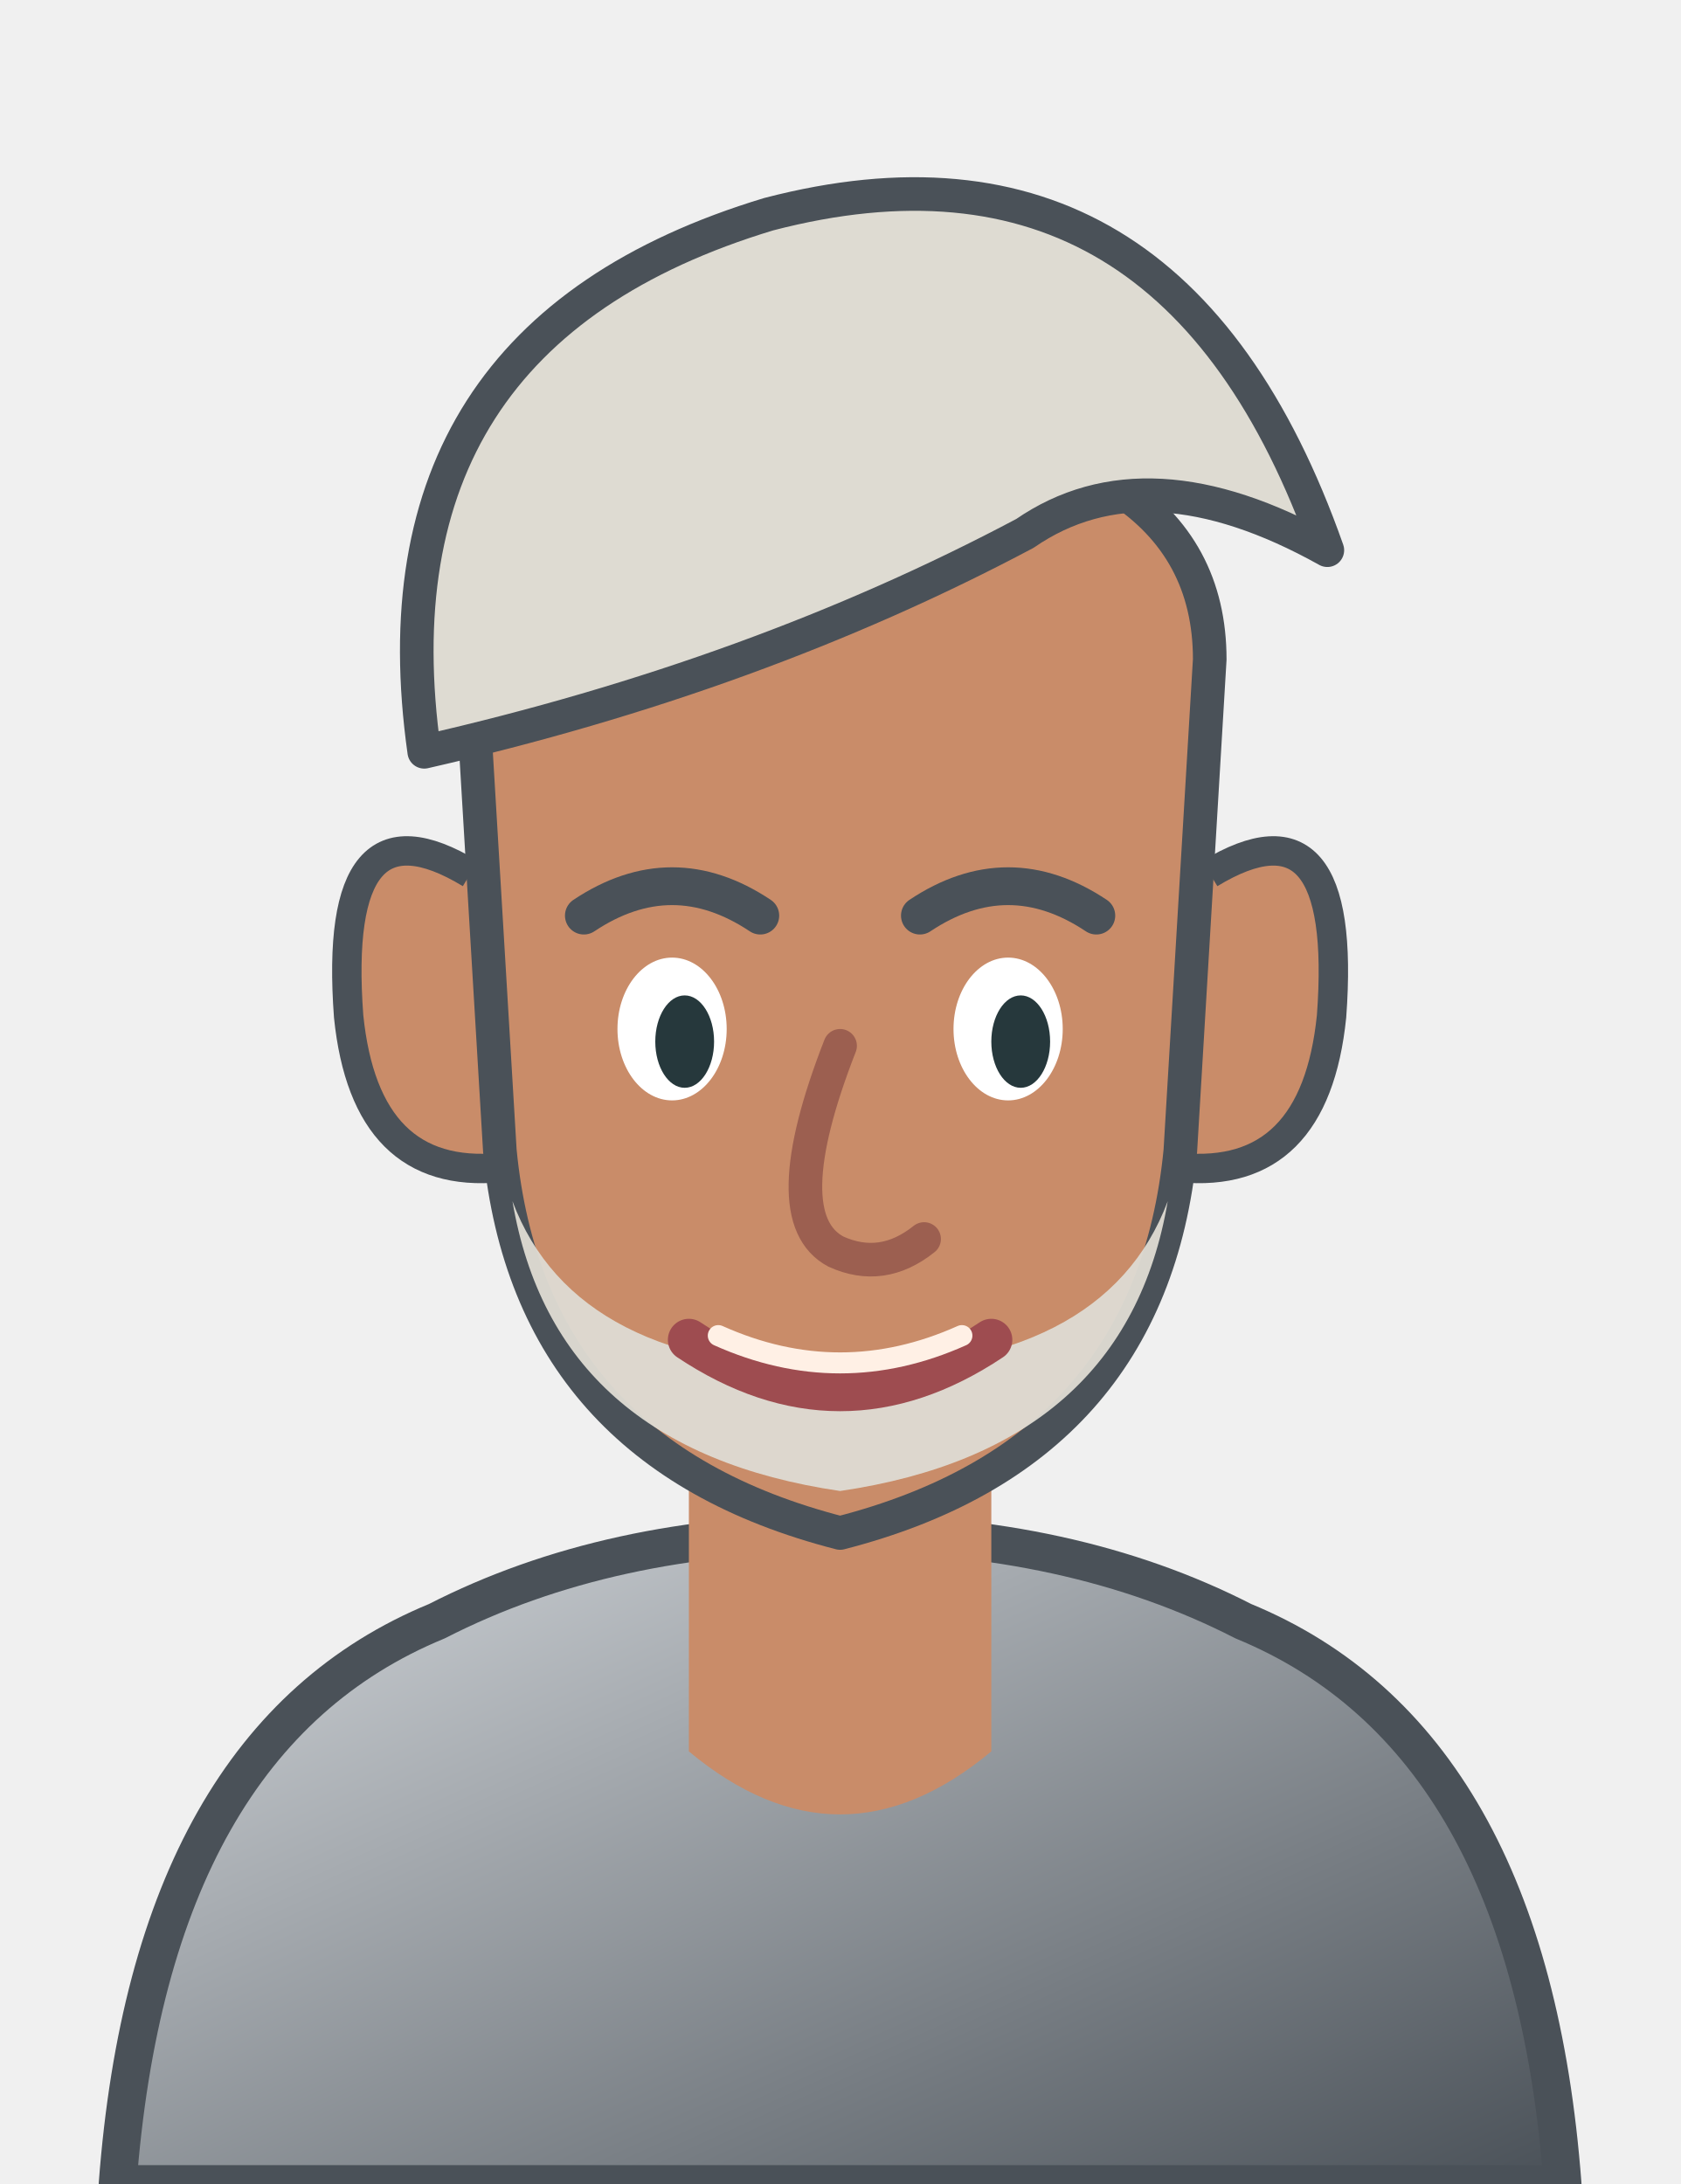
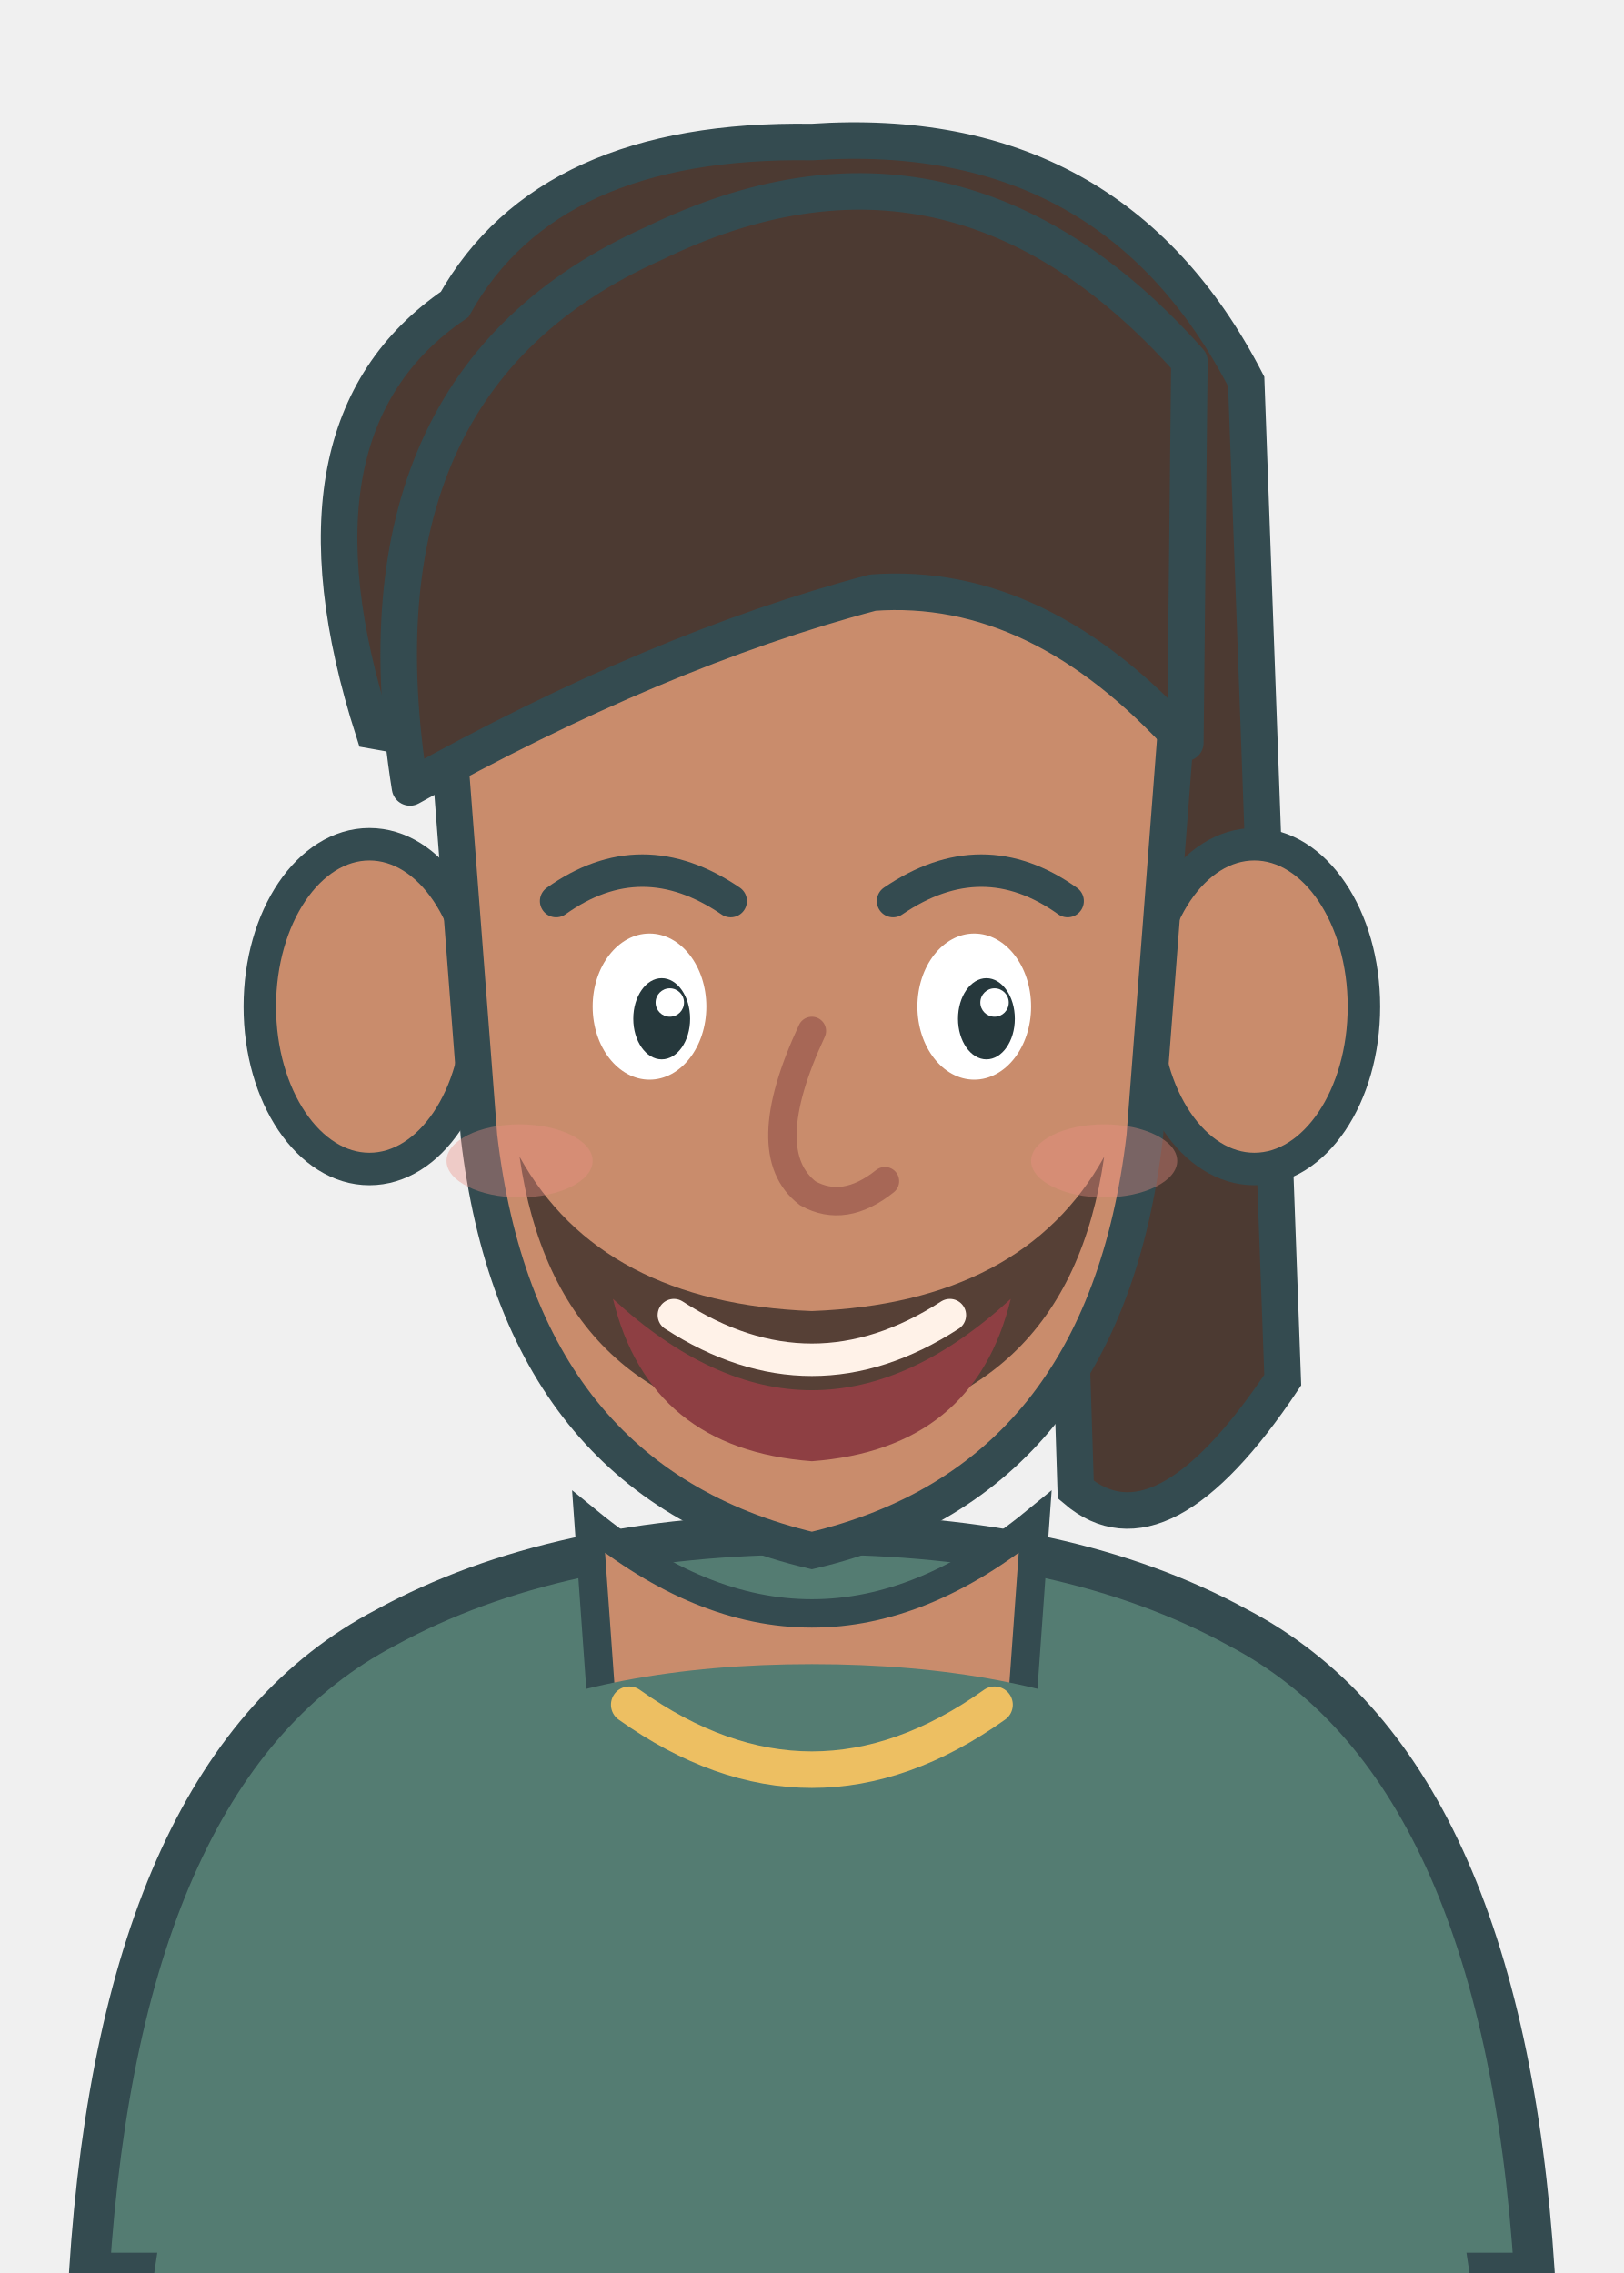
- <svg xmlns="http://www.w3.org/2000/svg" viewBox="0 0 400 520" role="img" aria-labelledby="title desc">
+ <svg xmlns="http://www.w3.org/2000/svg" viewBox="0 0 400 560" role="img" aria-labelledby="title desc">
  <defs>
-     <linearGradient id="skin" x1="0" y1="0" x2=".15" y2="1">
-       <stop stop-color="#c98c69" />
-       <stop offset="1" stop-color="#c98c69" />
+     <linearGradient id="skin" x1="0" y1="0" x2=".2" y2="1">
+       <stop stop-color="#c98c6c" />
+       <stop offset="1" stop-color="#c98c6c" />
    </linearGradient>
    <linearGradient id="shirt" x1="0" y1="0" x2="1" y2="1">
-       <stop stop-color="#d4d8dc" />
-       <stop offset="1" stop-color="#4a5158" />
+       <stop stop-color="#547c72" />
+       <stop offset="1" stop-color="#547c72" />
    </linearGradient>
  </defs>
-   <path d="M28 520 Q36 414 104 386 Q145 365 200 365 Q255 365 296 386 Q364 414 372 520Z" fill="url(#shirt)" stroke="#4a5158" stroke-width="9" stroke-linejoin="round" />
-   <path d="M164 350 L164 417 Q200 447 236 417 L236 350Z" fill="url(#skin)" />
-   <g fill="#dedbd2" stroke="#4a5158" stroke-width="8" stroke-linejoin="round">
- 
- </g>
-   <path d="M112 208 Q79 188 83 242 Q87 281 119 278 M288 208 Q321 188 317 242 Q313 281 281 278" fill="url(#skin)" stroke="#4a5158" stroke-width="7" />
-   <path d="M112 157 Q112 104 200 100 Q288 104 288 157 L281 274 Q274 346 200 365 Q126 346 119 274Z" fill="url(#skin)" stroke="#4a5158" stroke-width="8" stroke-linejoin="round" />
-   <g fill="#dedbd2" stroke="#4a5158" stroke-width="8" stroke-linejoin="round">
-     <path d="M101 179 Q87 80 183 51 Q279 26 316 131 Q273 107 244 127 Q180 161 101 179Z" />
-   </g>
-   <path d="M139 218 Q160 204 181 218 M219 218 Q240 204 261 218" fill="none" stroke="#4a5158" stroke-width="9" stroke-linecap="round" />
-   <ellipse cx="160" cy="245" rx="13" ry="17" fill="#fff" />
-   <ellipse cx="240" cy="245" rx="13" ry="17" fill="#fff" />
-   <ellipse cx="163" cy="248" rx="7" ry="11" fill="#26383c" />
-   <ellipse cx="243" cy="248" rx="7" ry="11" fill="#26383c" />
-   <path d="M200 249 Q184 290 199 298 Q210 303 220 295" fill="none" stroke="#9c5f50" stroke-width="8" stroke-linecap="round" />
-   <path d="M122 286 Q132 345 200 355 Q268 345 278 286 Q263 326 200 326 Q137 326 122 286Z" fill="#dedbd2" opacity=".96" />
-   <path d="M164 319 Q200 343 236 319" fill="none" stroke="#9e4c50" stroke-width="10" stroke-linecap="round" />
-   <path d="M171 318 Q200 331 229 318" fill="none" stroke="#fff0e5" stroke-width="5" stroke-linecap="round" />
+   <path d="M22 560 Q30 435 95 401 Q137 378 200 378 Q263 378 305 401 Q370 435 378 560Z" fill="url(#shirt)" stroke="#344b50" stroke-width="10" stroke-linejoin="round" />
+   <path d="M145 375 Q200 420 255 375 L250 445 Q200 482 150 445Z" fill="#c98c6c" stroke="#344b50" stroke-width="7" />
+   <path d="M38 560 Q52 460 116 426 Q150 410 200 410 Q250 410 284 426 Q348 460 362 560Z" fill="#547c72" />
+   <path d="M155 420 Q200 452 245 420" fill="none" stroke="#edbf62" stroke-width="9" stroke-linecap="round" />
+   <path d="M92 180 Q68 105 112 75 Q135 34 200 35 Q274 30 307 94 L316 340 Q286 385 265 367 L260 210Z" fill="#4c3a32" stroke="#344b50" stroke-width="9" />
+   <ellipse cx="91" cy="248" rx="27" ry="40" fill="#c98c6c" stroke="#344b50" stroke-width="8" />
+   <ellipse cx="309" cy="248" rx="27" ry="40" fill="#c98c6c" stroke="#344b50" stroke-width="8" />
+   <path d="M108 150 Q112 91 200 88 Q288 91 292 150 L282 280 Q272 365 200 382 Q128 365 118 280Z" fill="url(#skin)" stroke="#344b50" stroke-width="9" />
+   <path d="M101 194 Q85 94 161 60 Q235 24 293 89 L292 183 Q256 143 215 146 Q162 160 101 194Z" fill="#4c3a32" stroke="#344b50" stroke-width="9" stroke-linejoin="round" />
+   <path d="M137 222 Q158 207 180 222 M220 222 Q242 207 263 222" fill="none" stroke="#344b50" stroke-width="8" stroke-linecap="round" />
+   <ellipse cx="160" cy="248" rx="14" ry="18" fill="#fff" />
+   <ellipse cx="240" cy="248" rx="14" ry="18" fill="#fff" />
+   <ellipse cx="163" cy="251" rx="7" ry="10" fill="#26383c" />
+   <ellipse cx="243" cy="251" rx="7" ry="10" fill="#26383c" />
+   <circle cx="165" cy="247" r="3.5" fill="#fff" />
+   <circle cx="245" cy="247" r="3.5" fill="#fff" />
+   <path d="M200 254 Q186 284 199 294 Q208 299 218 291" fill="none" stroke="#a76756" stroke-width="7" stroke-linecap="round" />
+   <path d="M128 285 Q137 348 200 353 Q263 348 272 285 Q252 321 200 323 Q148 321 128 285Z" fill="#4c3a32" opacity=".92" />
+   <path d="M151 320 Q200 365 249 320 Q240 357 200 360 Q160 357 151 320Z" fill="#8e3f43" />
+   <path d="M166 324 Q200 346 234 324" fill="none" stroke="#fff2e8" stroke-width="8" stroke-linecap="round" />
+   <ellipse cx="128" cy="286" rx="18" ry="9" fill="#e98f83" opacity=".38" />
+   <ellipse cx="272" cy="286" rx="18" ry="9" fill="#e98f83" opacity=".38" />
</svg>
